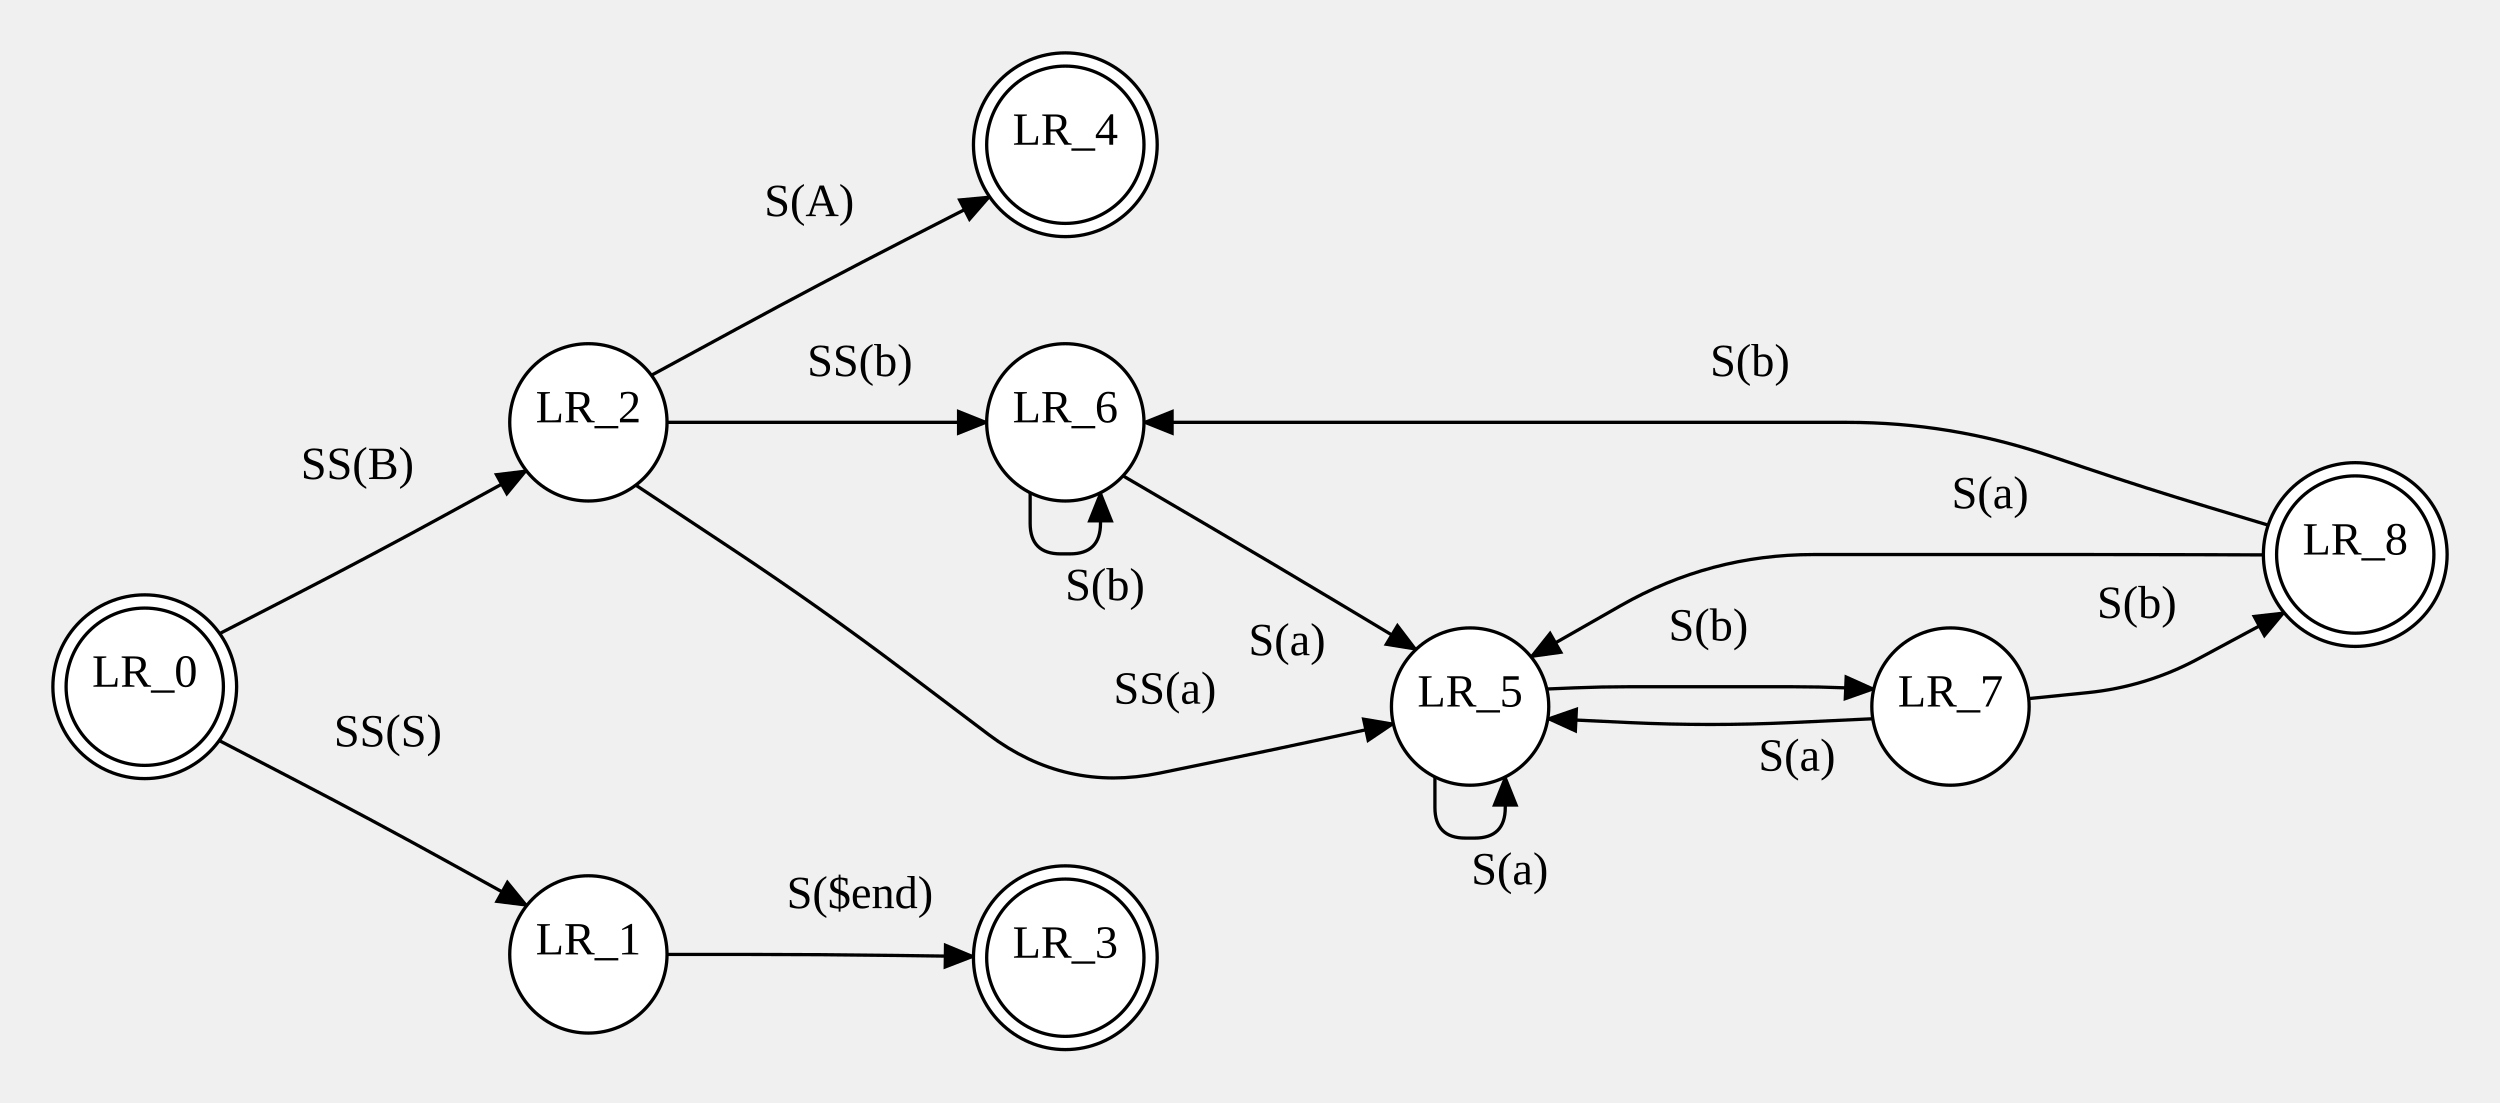
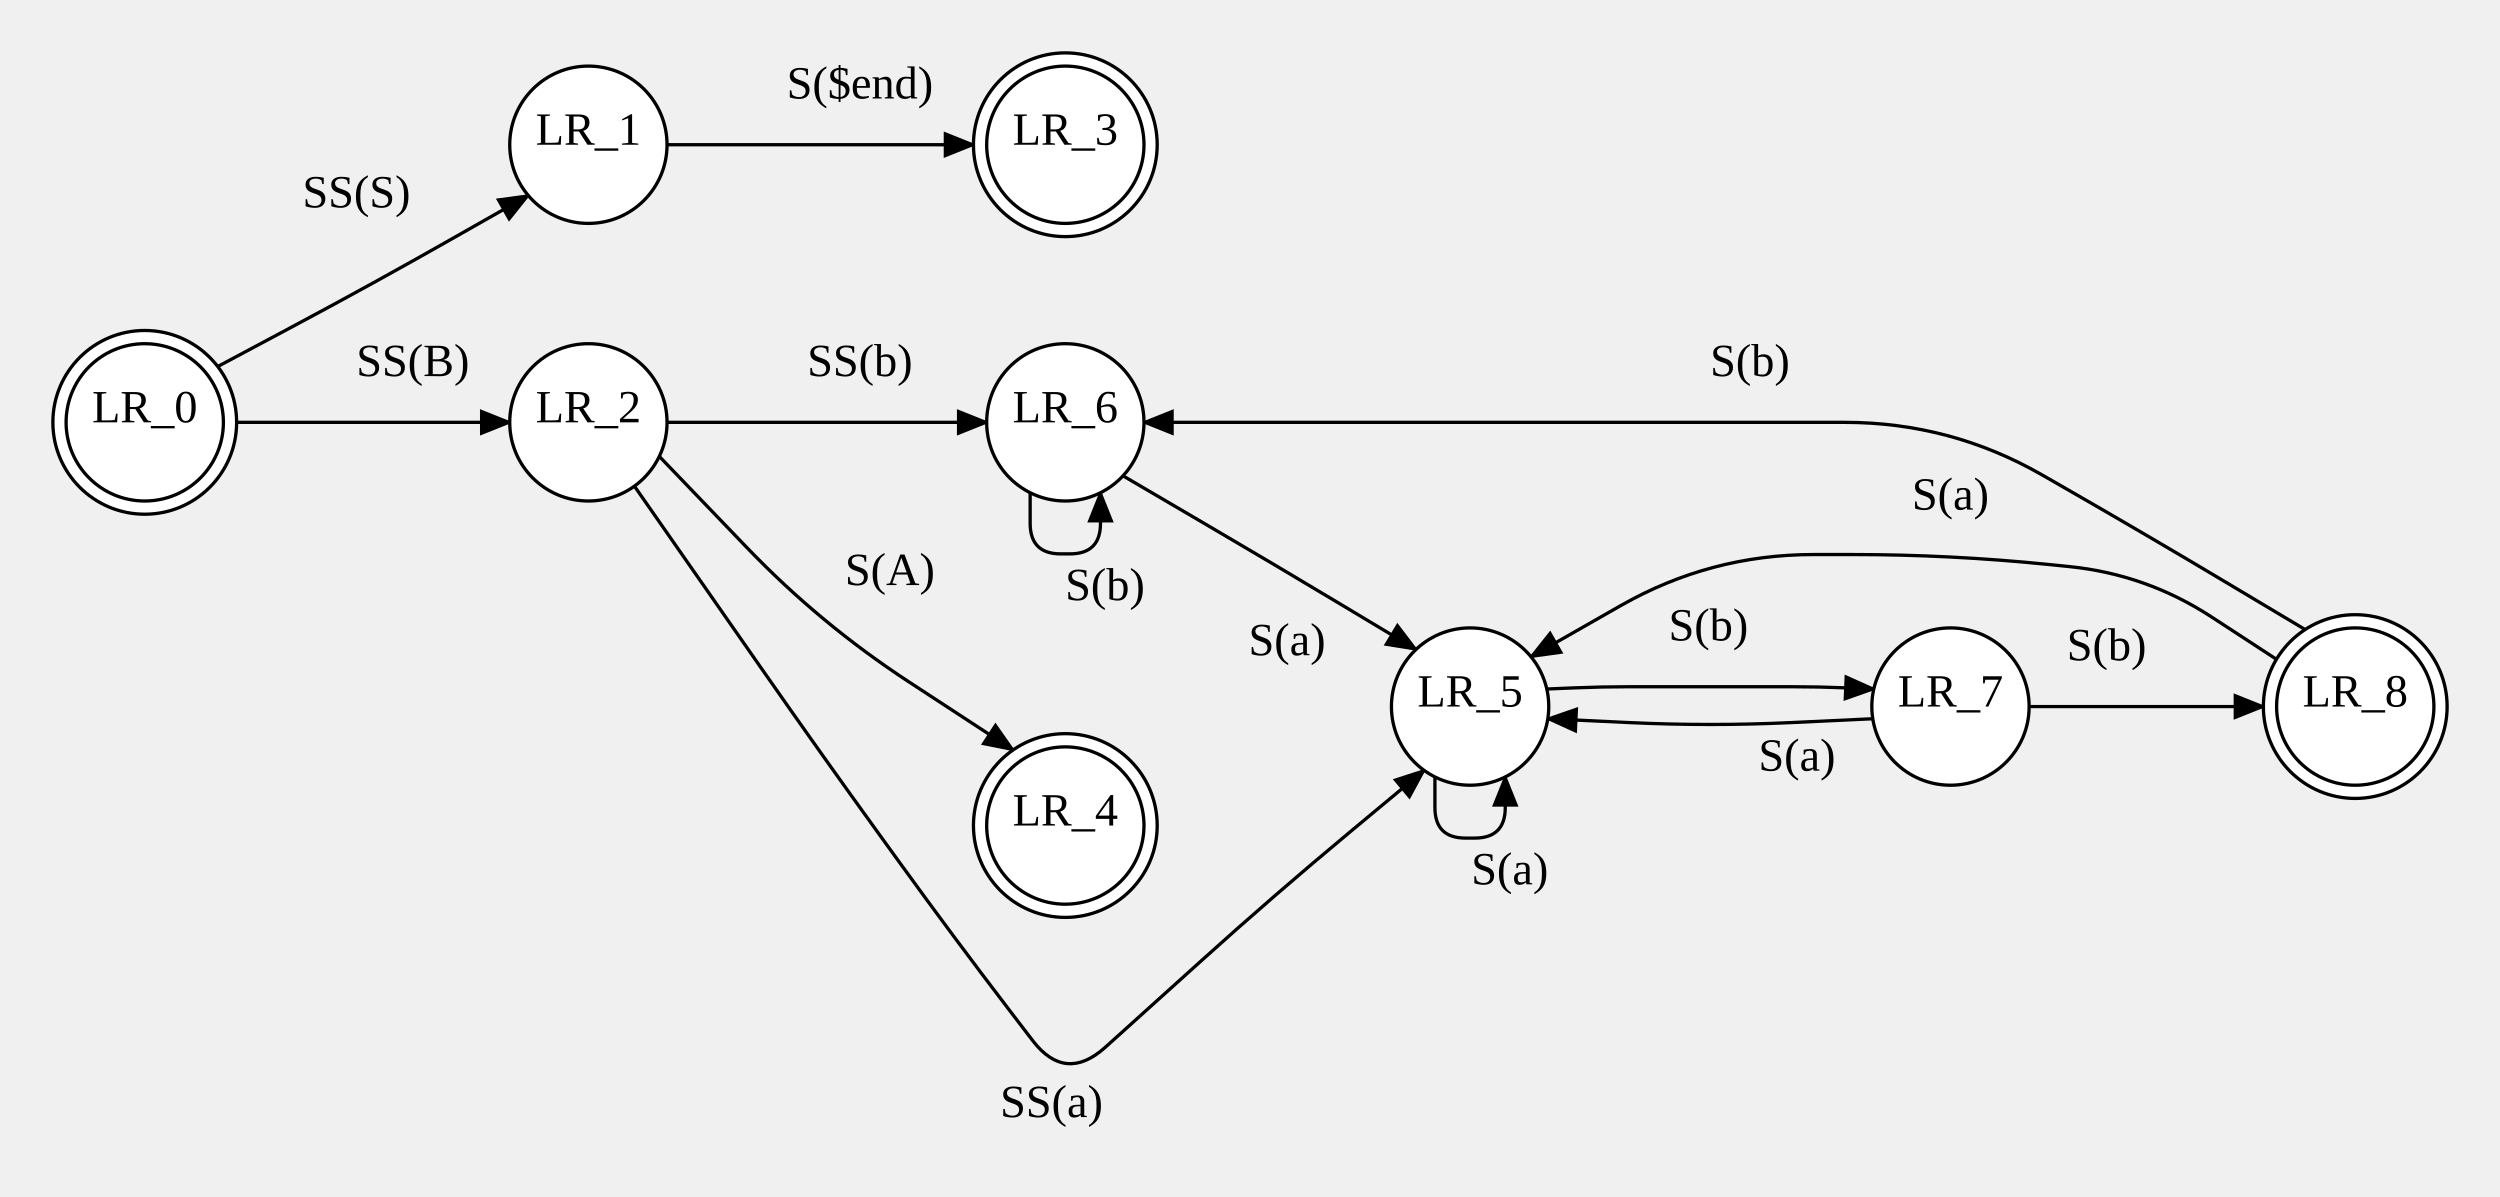
- <svg xmlns="http://www.w3.org/2000/svg" width="756.48" height="333.6">
+ <svg xmlns="http://www.w3.org/2000/svg" width="756.48" height="362.021">
  <style type="text/css">
		.edge { fill: none; }
	</style>
  <defs>
    <marker id="normal" markerWidth="10" markerHeight="8" refX="9" refY="4" orient="auto-start-reverse" markerUnits="userSpaceOnUse">
      <path d="M0,0 L0,8 L10,4 z" fill="context-stroke" />
    </marker>
    <marker id="vee" markerWidth="10" markerHeight="8" refX="9" refY="4" orient="auto-start-reverse" markerUnits="userSpaceOnUse">
      <path d="M0,0 L10,4 L0,8 L3,4 z" fill="context-stroke" />
    </marker>
    <marker id="dot" markerWidth="8" markerHeight="8" refX="7" refY="4" orient="auto-start-reverse" markerUnits="userSpaceOnUse">
      <circle cx="4" cy="4" r="3.5" fill="context-stroke" />
    </marker>
    <marker id="odot" markerWidth="8" markerHeight="8" refX="7" refY="4" orient="auto-start-reverse" markerUnits="userSpaceOnUse">
      <circle cx="4" cy="4" r="3" fill="white" stroke="context-stroke" />
    </marker>
  </defs>
  <g>
-     <path class="edge" marker-end="url(#normal)" stroke="#000000" stroke-width="1" d="M66.472,191.712 L89.696,179.756 Q112.92,167.8 135.83,155.252 L159.259,142.419 " />
-     <text text-anchor="middle" alignment-baseline="middle" x="108.145" y="144.947" font-size="14" fill="#000000">SS(B)</text>
-     <path class="edge" marker-end="url(#normal)" stroke="#000000" stroke-width="1" d="M66.328,224.089 L89.624,236.195 Q112.92,248.3 135.896,261.002 L159.403,273.998 " />
-     <text text-anchor="middle" alignment-baseline="middle" x="117.375" y="225.86" font-size="14" fill="#000000">SS(S)</text>
-     <path class="edge" marker-end="url(#normal)" stroke="#000000" stroke-width="1" d="M201.84,288.8 L225.02,288.8 Q248.2,288.8 271.378,289.113 L294.562,289.425 " />
-     <text text-anchor="middle" alignment-baseline="middle" x="260.2" y="274.796" font-size="14" fill="#000000">S($end)</text>
+     <path class="edge" marker-end="url(#normal)" stroke="#000000" stroke-width="1" d="M71.6,127.8 L92.26,127.8 Q112.92,127.8 133.58,127.8 L154.24,127.8 " />
+     <text text-anchor="middle" alignment-baseline="middle" x="124.92" y="113.8" font-size="14" fill="#000000">SS(B)</text>
+     <path class="edge" marker-end="url(#normal)" stroke="#000000" stroke-width="1" d="M65.879,110.908 L89.4,98.354 Q112.92,85.8 136.104,72.635 L159.852,59.15 " />
+     <text text-anchor="middle" alignment-baseline="middle" x="107.86" y="62.751" font-size="14" fill="#000000">SS(S)</text>
+     <path class="edge" marker-end="url(#normal)" stroke="#000000" stroke-width="1" d="M201.84,43.8 L225.02,43.8 Q248.2,43.8 271.38,43.8 L294.56,43.8 " />
+     <text text-anchor="middle" alignment-baseline="middle" x="260.2" y="29.8" font-size="14" fill="#000000">S($end)</text>
    <path class="edge" marker-end="url(#normal)" stroke="#000000" stroke-width="1" d="M201.84,127.8 L225.02,127.8 Q248.2,127.8 271.38,127.8 L298.56,127.8 " />
    <text text-anchor="middle" alignment-baseline="middle" x="260.2" y="113.8" font-size="14" fill="#000000">SS(b)</text>
-     <path class="edge" marker-end="url(#normal)" stroke="#000000" stroke-width="1" d="M192.378,146.797 L221.528,166.12 Q248.2,183.8 273.737,203.084 L299.122,222.252 Q322.36,239.8 350.883,233.937 L367.552,230.51 Q385.6,226.8 403.61,222.911 L421.62,219.023 " />
-     <text text-anchor="middle" alignment-baseline="middle" x="352.491" y="212.925" font-size="14" fill="#000000">SS(a)</text>
-     <path class="edge" marker-end="url(#normal)" stroke="#000000" stroke-width="1" d="M197.104,113.553 L222.9,99.542 Q248.2,85.8 273.824,72.672 L299.448,59.544 " />
-     <text text-anchor="middle" alignment-baseline="middle" x="244.869" y="65.394" font-size="14" fill="#000000">S(A)</text>
+     <path class="edge" marker-end="url(#normal)" stroke="#000000" stroke-width="1" d="M191.967,147.1 L229.905,201.545 Q248.2,227.8 266.954,253.728 L272.255,261.057 Q288.56,283.6 305.46,305.7 L312.443,314.832 Q322.36,327.8 334.486,316.87 L363.707,290.532 Q385.6,270.8 408.257,251.95 L430.913,233.1 " />
+     <text text-anchor="middle" alignment-baseline="middle" x="318.18" y="338.021" font-size="14" fill="#000000">SS(a)</text>
+     <path class="edge" marker-end="url(#normal)" stroke="#000000" stroke-width="1" d="M199.496,138.1 L226.031,165.723 Q248.2,188.8 274.987,206.306 L306.55,226.933 " />
+     <text text-anchor="middle" alignment-baseline="middle" x="269.274" y="177.04" font-size="14" fill="#000000">S(A)</text>
    <path class="edge" marker-end="url(#normal)" stroke="#000000" stroke-width="1" d="M468.04,208.488 L476.34,208.144 Q484.64,207.8 492.947,207.8 L542.093,207.8 Q550.4,207.8 558.7,208.144 L567,208.488 " />
    <text text-anchor="middle" alignment-baseline="middle" x="516.947" y="193.8" font-size="14" fill="#000000">S(b)</text>
    <path class="edge" marker-end="url(#normal)" stroke="#000000" stroke-width="1" d="M434.196,235.087 L434.196,244.344 Q434.196,253.6 443.453,253.6 L446.227,253.6 Q455.484,253.6 455.484,244.344 L455.484,235.087 " />
    <text text-anchor="middle" alignment-baseline="middle" x="456.84" y="267.6" font-size="14" fill="#000000">S(a)</text>
    <path class="edge" marker-end="url(#normal)" stroke="#000000" stroke-width="1" d="M311.716,149.087 L311.716,158.344 Q311.716,167.6 320.973,167.6 L323.747,167.6 Q333.004,167.6 333.004,158.344 L333.004,149.087 " />
    <text text-anchor="middle" alignment-baseline="middle" x="334.36" y="181.6" font-size="14" fill="#000000">S(b)</text>
    <path class="edge" marker-end="url(#normal)" stroke="#000000" stroke-width="1" d="M339.812,143.983 L364.03,158.167 Q385.6,170.8 407.035,183.662 L428.469,196.524 " />
    <text text-anchor="middle" alignment-baseline="middle" x="389.452" y="198.263" font-size="14" fill="#000000">S(a)</text>
-     <path class="edge" marker-end="url(#normal)" stroke="#000000" stroke-width="1" d="M613.878,211.389 L631.659,209.595 Q649.44,207.8 665.182,199.339 L691.147,185.384 " />
-     <text text-anchor="middle" alignment-baseline="middle" x="646.592" y="186.989" font-size="14" fill="#000000">S(b)</text>
+     <path class="edge" marker-end="url(#normal)" stroke="#000000" stroke-width="1" d="M614,213.8 L631.72,213.8 Q649.44,213.8 667.16,213.8 L684.88,213.8 " />
+     <text text-anchor="middle" alignment-baseline="middle" x="637.44" y="199.8" font-size="14" fill="#000000">S(b)</text>
    <path class="edge" marker-end="url(#normal)" stroke="#000000" stroke-width="1" d="M566.688,217.488 L542.104,218.644 Q517.52,219.8 492.936,218.644 L468.352,217.488 " />
    <text text-anchor="middle" alignment-baseline="middle" x="543.745" y="233.205" font-size="14" fill="#000000">S(a)</text>
-     <path class="edge" marker-end="url(#normal)" stroke="#000000" stroke-width="1" d="M686.342,158.904 L667.891,153.352 Q649.44,147.8 631.184,141.637 L619.82,137.8 Q590.2,127.8 558.937,127.8 L549.52,127.8 Q517.52,127.8 485.52,127.8 L474.46,127.8 Q444.84,127.8 415.22,127.8 L405.32,127.8 Q385.6,127.8 365.88,127.8 L346.16,127.8 " />
+     <path class="edge" marker-end="url(#normal)" stroke="#000000" stroke-width="1" d="M697.516,190.5 L673.478,176.15 Q649.44,161.8 625.159,147.864 L617.954,143.729 Q590.2,127.8 558.2,127.8 L549.52,127.8 Q517.52,127.8 485.52,127.8 L474.46,127.8 Q444.84,127.8 415.22,127.8 L405.32,127.8 Q385.6,127.8 365.88,127.8 L346.16,127.8 " />
    <text text-anchor="middle" alignment-baseline="middle" x="529.52" y="113.8" font-size="14" fill="#000000">S(b)</text>
-     <path class="edge" marker-end="url(#normal)" stroke="#000000" stroke-width="1" d="M684.88,167.904 L667.16,167.852 Q649.44,167.8 631.72,167.8 L619.82,167.8 Q590.2,167.8 560.58,167.8 L548.747,167.8 Q517.52,167.8 490.393,183.268 L463.267,198.737 " />
-     <text text-anchor="middle" alignment-baseline="middle" x="602.2" y="153.8" font-size="14" fill="#000000">S(a)</text>
-     <circle cx="43.8" cy="207.8" r="27.8" class="node" fill="#FFFFFF" stroke="#000000" stroke-width="1" />
-     <circle cx="43.8" cy="207.8" r="23.8" fill="none" stroke="#000000" stroke-width="1" />
-     <text text-anchor="middle" alignment-baseline="middle" x="43.8" y="207.8" font-size="14" fill="#000000">LR_0</text>
-     <circle cx="322.36" cy="289.8" r="27.8" class="node" fill="#FFFFFF" stroke="#000000" stroke-width="1" />
-     <circle cx="322.36" cy="289.8" r="23.8" fill="none" stroke="#000000" stroke-width="1" />
-     <text text-anchor="middle" alignment-baseline="middle" x="322.36" y="289.8" font-size="14" fill="#000000">LR_3</text>
+     <path class="edge" marker-end="url(#normal)" stroke="#000000" stroke-width="1" d="M688.84,199.5 L669.14,186.65 Q649.44,173.8 626.039,171.43 L619.82,170.8 Q590.2,167.8 560.428,167.8 L548.747,167.8 Q517.52,167.8 490.393,183.268 L463.267,198.737 " />
+     <text text-anchor="middle" alignment-baseline="middle" x="590.19" y="154.21" font-size="14" fill="#000000">S(a)</text>
+     <circle cx="43.8" cy="127.8" r="27.8" class="node" fill="#FFFFFF" stroke="#000000" stroke-width="1" />
+     <circle cx="43.8" cy="127.8" r="23.8" fill="none" stroke="#000000" stroke-width="1" />
+     <text text-anchor="middle" alignment-baseline="middle" x="43.8" y="127.8" font-size="14" fill="#000000">LR_0</text>
    <circle cx="322.36" cy="43.8" r="27.8" class="node" fill="#FFFFFF" stroke="#000000" stroke-width="1" />
    <circle cx="322.36" cy="43.8" r="23.8" fill="none" stroke="#000000" stroke-width="1" />
-     <text text-anchor="middle" alignment-baseline="middle" x="322.36" y="43.8" font-size="14" fill="#000000">LR_4</text>
-     <circle cx="712.68" cy="167.8" r="27.8" class="node" fill="#FFFFFF" stroke="#000000" stroke-width="1" />
-     <circle cx="712.68" cy="167.8" r="23.8" fill="none" stroke="#000000" stroke-width="1" />
-     <text text-anchor="middle" alignment-baseline="middle" x="712.68" y="167.8" font-size="14" fill="#000000">LR_8</text>
+     <text text-anchor="middle" alignment-baseline="middle" x="322.36" y="43.8" font-size="14" fill="#000000">LR_3</text>
+     <circle cx="322.36" cy="249.8" r="27.8" class="node" fill="#FFFFFF" stroke="#000000" stroke-width="1" />
+     <circle cx="322.36" cy="249.8" r="23.8" fill="none" stroke="#000000" stroke-width="1" />
+     <text text-anchor="middle" alignment-baseline="middle" x="322.36" y="249.8" font-size="14" fill="#000000">LR_4</text>
+     <circle cx="712.68" cy="213.8" r="27.8" class="node" fill="#FFFFFF" stroke="#000000" stroke-width="1" />
+     <circle cx="712.68" cy="213.8" r="23.8" fill="none" stroke="#000000" stroke-width="1" />
+     <text text-anchor="middle" alignment-baseline="middle" x="712.68" y="213.8" font-size="14" fill="#000000">LR_8</text>
    <circle cx="178.04" cy="127.8" r="23.8" class="node" fill="#FFFFFF" stroke="#000000" stroke-width="1" />
    <text text-anchor="middle" alignment-baseline="middle" x="178.04" y="127.8" font-size="14" fill="#000000">LR_2</text>
-     <circle cx="178.04" cy="288.8" r="23.8" class="node" fill="#FFFFFF" stroke="#000000" stroke-width="1" />
-     <text text-anchor="middle" alignment-baseline="middle" x="178.04" y="288.8" font-size="14" fill="#000000">LR_1</text>
+     <circle cx="178.04" cy="43.8" r="23.8" class="node" fill="#FFFFFF" stroke="#000000" stroke-width="1" />
+     <text text-anchor="middle" alignment-baseline="middle" x="178.04" y="43.8" font-size="14" fill="#000000">LR_1</text>
    <circle cx="322.36" cy="127.8" r="23.8" class="node" fill="#FFFFFF" stroke="#000000" stroke-width="1" />
    <text text-anchor="middle" alignment-baseline="middle" x="322.36" y="127.8" font-size="14" fill="#000000">LR_6</text>
    <circle cx="444.84" cy="213.8" r="23.8" class="node" fill="#FFFFFF" stroke="#000000" stroke-width="1" />
    <text text-anchor="middle" alignment-baseline="middle" x="444.84" y="213.8" font-size="14" fill="#000000">LR_5</text>
    <circle cx="590.2" cy="213.8" r="23.8" class="node" fill="#FFFFFF" stroke="#000000" stroke-width="1" />
    <text text-anchor="middle" alignment-baseline="middle" x="590.2" y="213.8" font-size="14" fill="#000000">LR_7</text>
  </g>
</svg>
